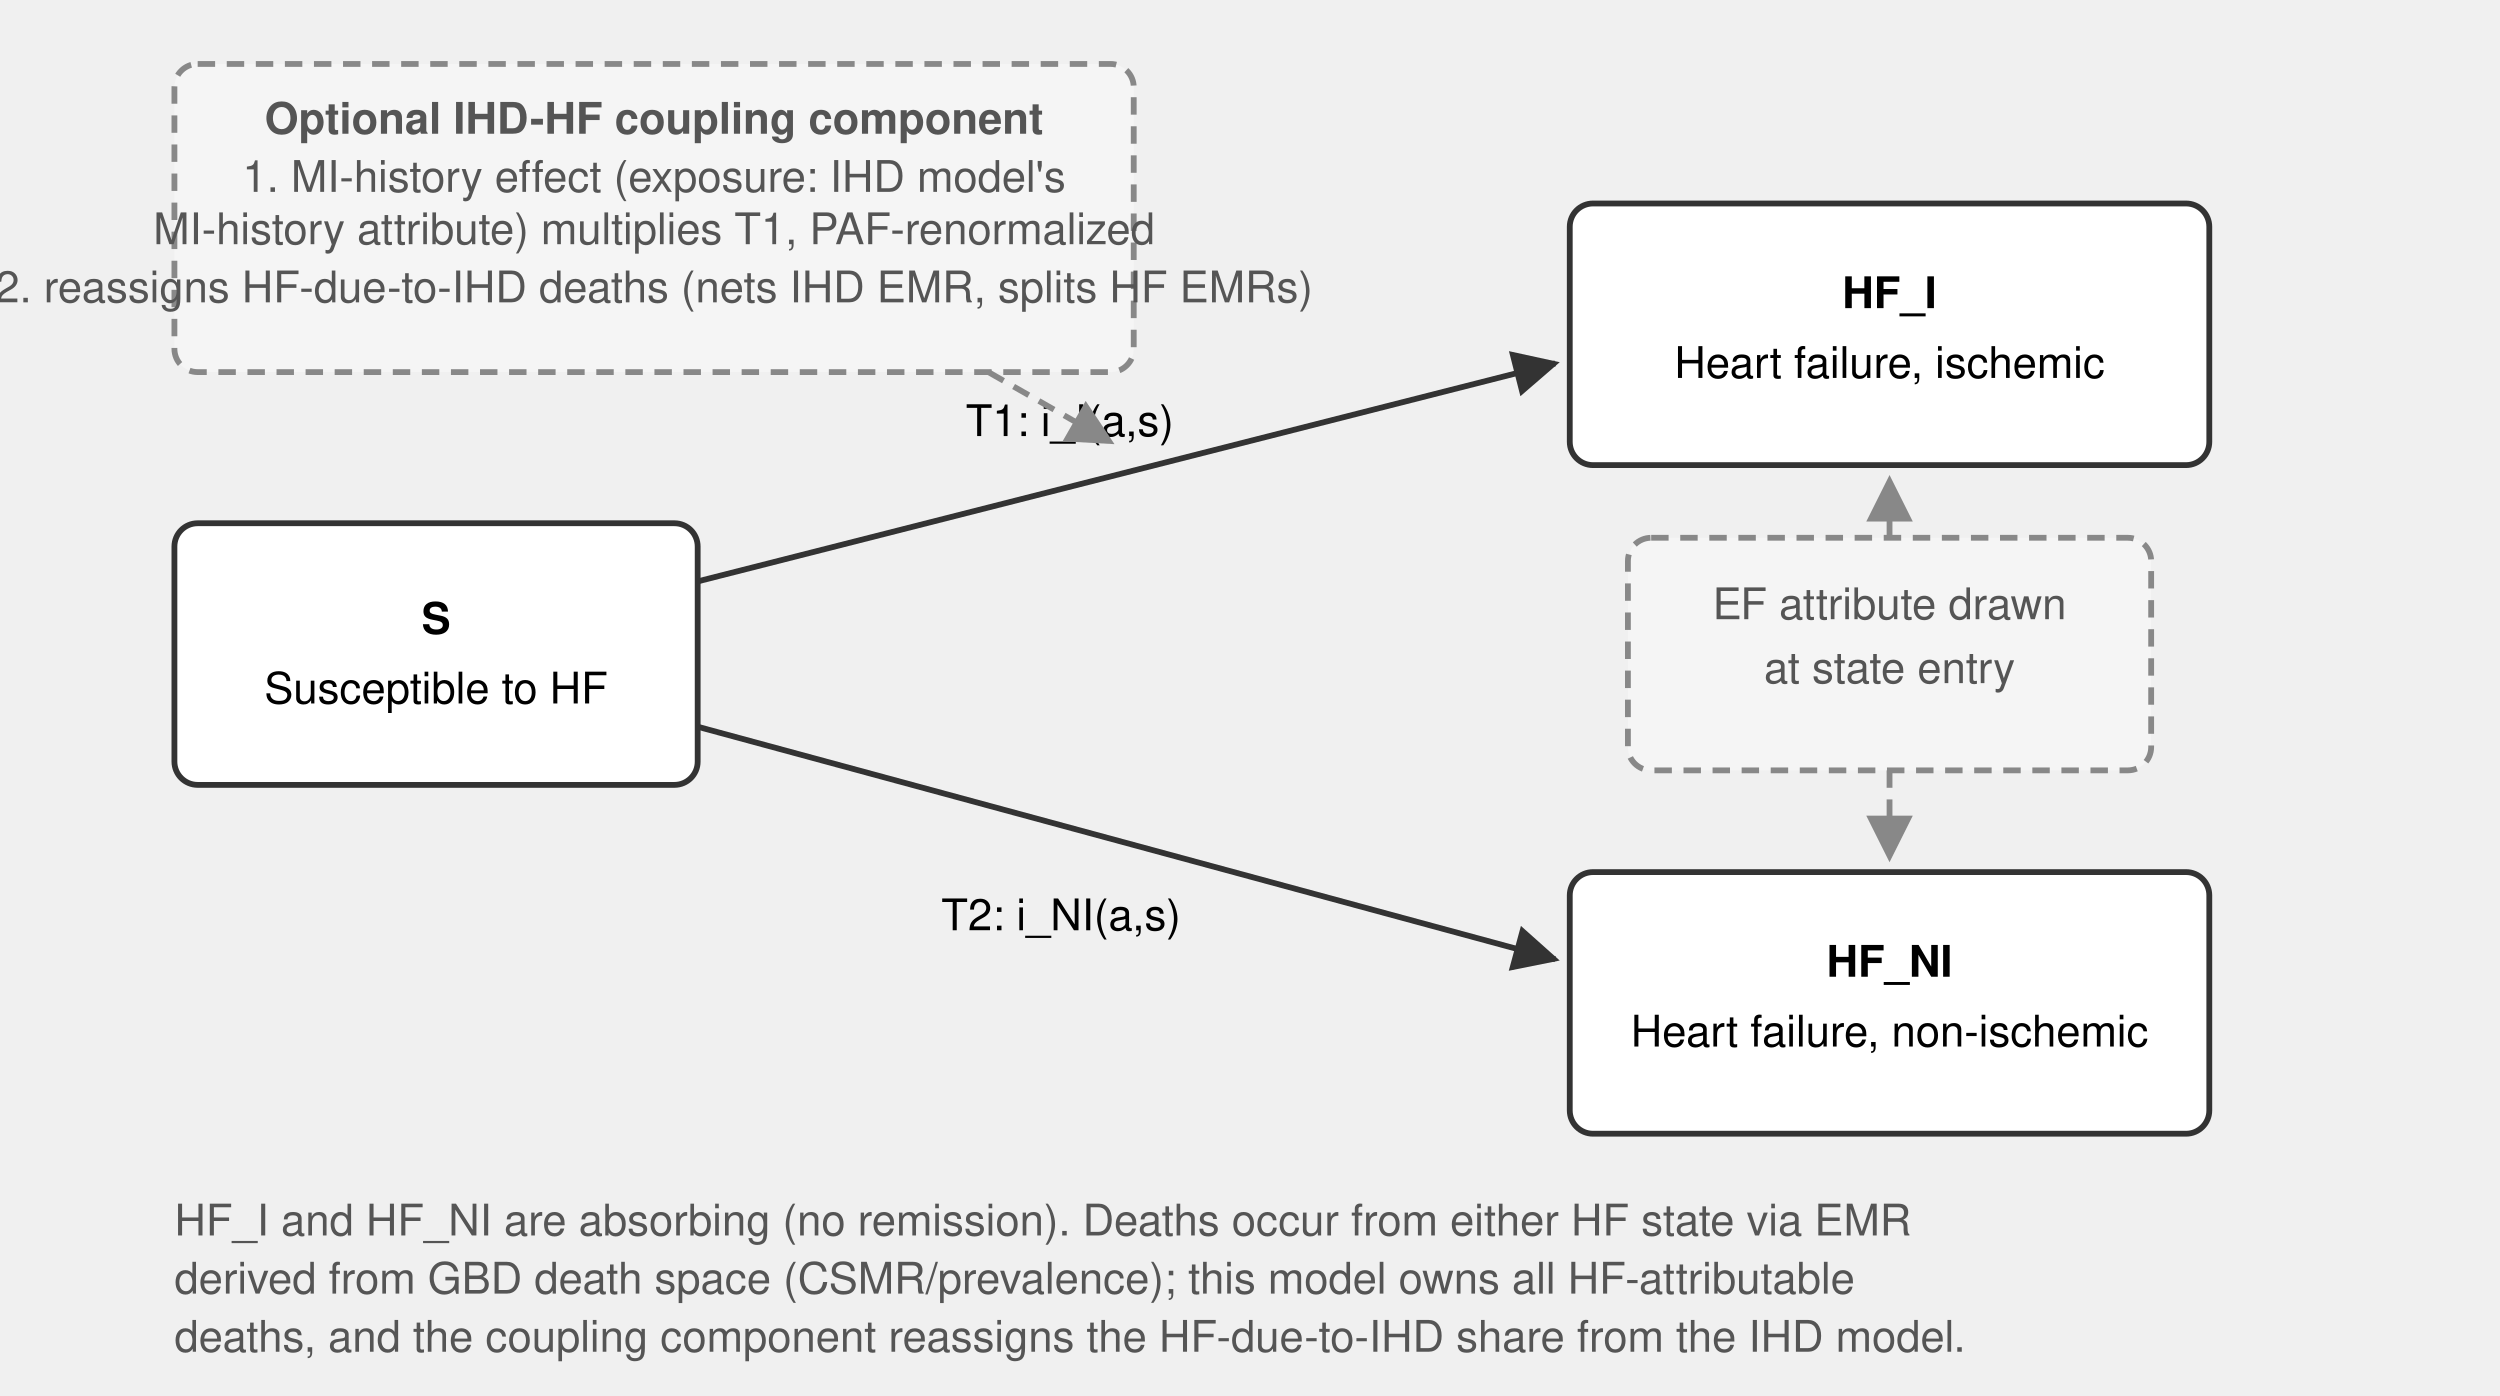
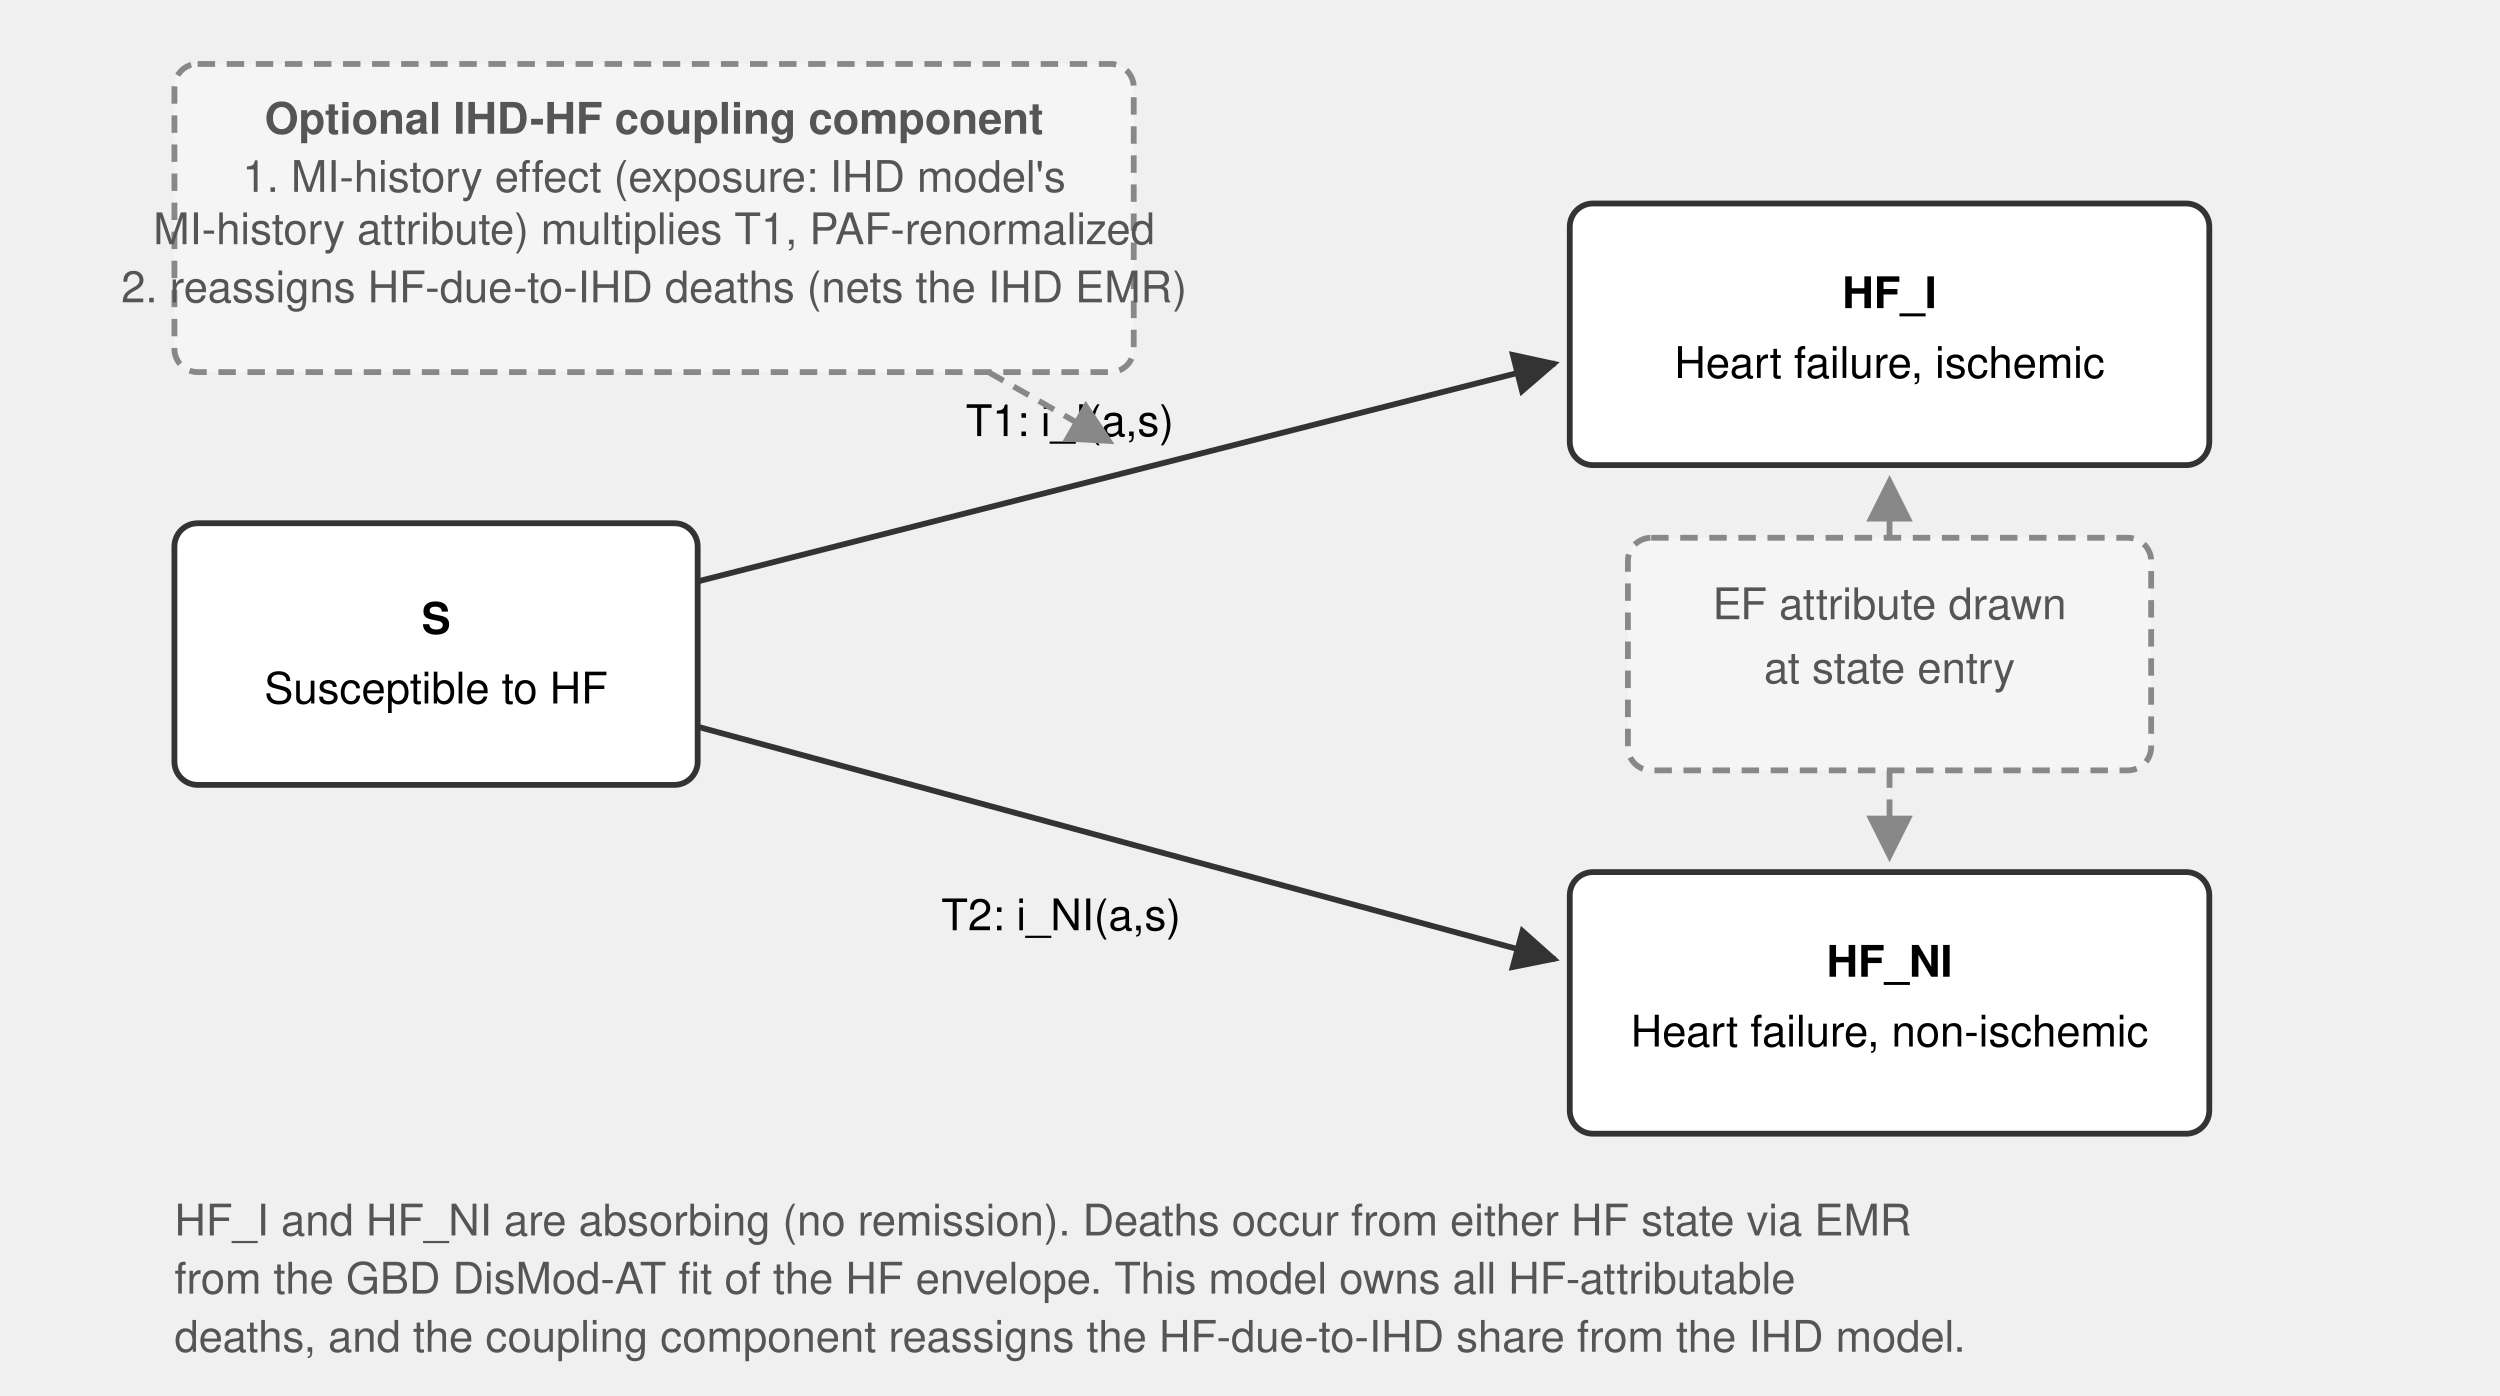
<svg xmlns="http://www.w3.org/2000/svg" width="860" height="480" viewBox="0 0 860 480" font-family="Helvetica, Arial, sans-serif" font-size="15">
  <defs>
    <marker id="arrow" viewBox="0 0 10 10" refX="9" refY="5" markerWidth="8" markerHeight="8" orient="auto-start-reverse">
      <path d="M 0 0 L 10 5 L 0 10 z" fill="#333" />
    </marker>
    <marker id="arrow-dash" viewBox="0 0 10 10" refX="9" refY="5" markerWidth="8" markerHeight="8" orient="auto-start-reverse">
      <path d="M 0 0 L 10 5 L 0 10 z" fill="#888" />
    </marker>
  </defs>
  <rect x="60" y="180" width="180" height="90" rx="8" fill="#ffffff" stroke="#333" stroke-width="2" />
  <text x="150" y="218" text-anchor="middle" font-weight="bold">S</text>
  <text x="150" y="242" text-anchor="middle">Susceptible to HF</text>
  <rect x="540" y="70" width="220" height="90" rx="8" fill="#ffffff" stroke="#333" stroke-width="2" />
  <text x="650" y="106" text-anchor="middle" font-weight="bold">HF_I</text>
  <text x="650" y="130" text-anchor="middle">Heart failure, ischemic</text>
  <rect x="540" y="300" width="220" height="90" rx="8" fill="#ffffff" stroke="#333" stroke-width="2" />
  <text x="650" y="336" text-anchor="middle" font-weight="bold">HF_NI</text>
  <text x="650" y="360" text-anchor="middle">Heart failure, non-ischemic</text>
  <line x1="240" y1="200" x2="535" y2="125" stroke="#333" stroke-width="2" marker-end="url(#arrow)" />
  <text x="368" y="150" text-anchor="middle">T1: i_I(a,s)</text>
  <line x1="240" y1="250" x2="535" y2="330" stroke="#333" stroke-width="2" marker-end="url(#arrow)" />
  <text x="365" y="320" text-anchor="middle">T2: i_NI(a,s)</text>
  <rect x="60" y="22" width="330" height="106" rx="8" fill="#f5f5f5" stroke="#888" stroke-width="2" stroke-dasharray="6,4" />
  <text x="225" y="46" text-anchor="middle" fill="#555" font-weight="bold">Optional IHD-HF coupling component</text>
  <text x="225" y="66" text-anchor="middle" fill="#555">1. MI-history effect (exposure: IHD model's</text>
  <text x="225" y="84" text-anchor="middle" fill="#555">MI-history attribute) multiplies T1, PAF-renormalized</text>
-   <text x="225" y="104" text-anchor="middle" fill="#555">2. reassigns HF-due-to-IHD deaths (nets IHD EMR, splits HF EMRs)</text>
+   <text x="225" y="104" text-anchor="middle" fill="#555">2. reassigns HF-due-to-IHD deaths (nets the IHD EMR)</text>
  <line x1="340" y1="128" x2="382" y2="152" stroke="#888" stroke-width="2" stroke-dasharray="6,4" marker-end="url(#arrow-dash)" />
  <rect x="560" y="185" width="180" height="80" rx="8" fill="#f5f5f5" stroke="#888" stroke-width="2" stroke-dasharray="6,4" />
  <text x="650" y="213" text-anchor="middle" fill="#555">EF attribute drawn</text>
  <text x="650" y="235" text-anchor="middle" fill="#555">at state entry</text>
  <line x1="650" y1="185" x2="650" y2="165" stroke="#888" stroke-width="2" stroke-dasharray="6,4" marker-end="url(#arrow-dash)" />
  <line x1="650" y1="265" x2="650" y2="295" stroke="#888" stroke-width="2" stroke-dasharray="6,4" marker-end="url(#arrow-dash)" />
  <text x="60" y="425" fill="#555">HF_I and HF_NI are absorbing (no remission). Deaths occur from either HF state via EMR</text>
-   <text x="60" y="445" fill="#555">derived from GBD death space (CSMR/prevalence); this model owns all HF-attributable</text>
+   <text x="60" y="445" fill="#555">from the GBD DisMod-AT fit of the HF envelope. This model owns all HF-attributable</text>
  <text x="60" y="465" fill="#555">deaths, and the coupling component reassigns the HF-due-to-IHD share from the IHD model.</text>
</svg>
